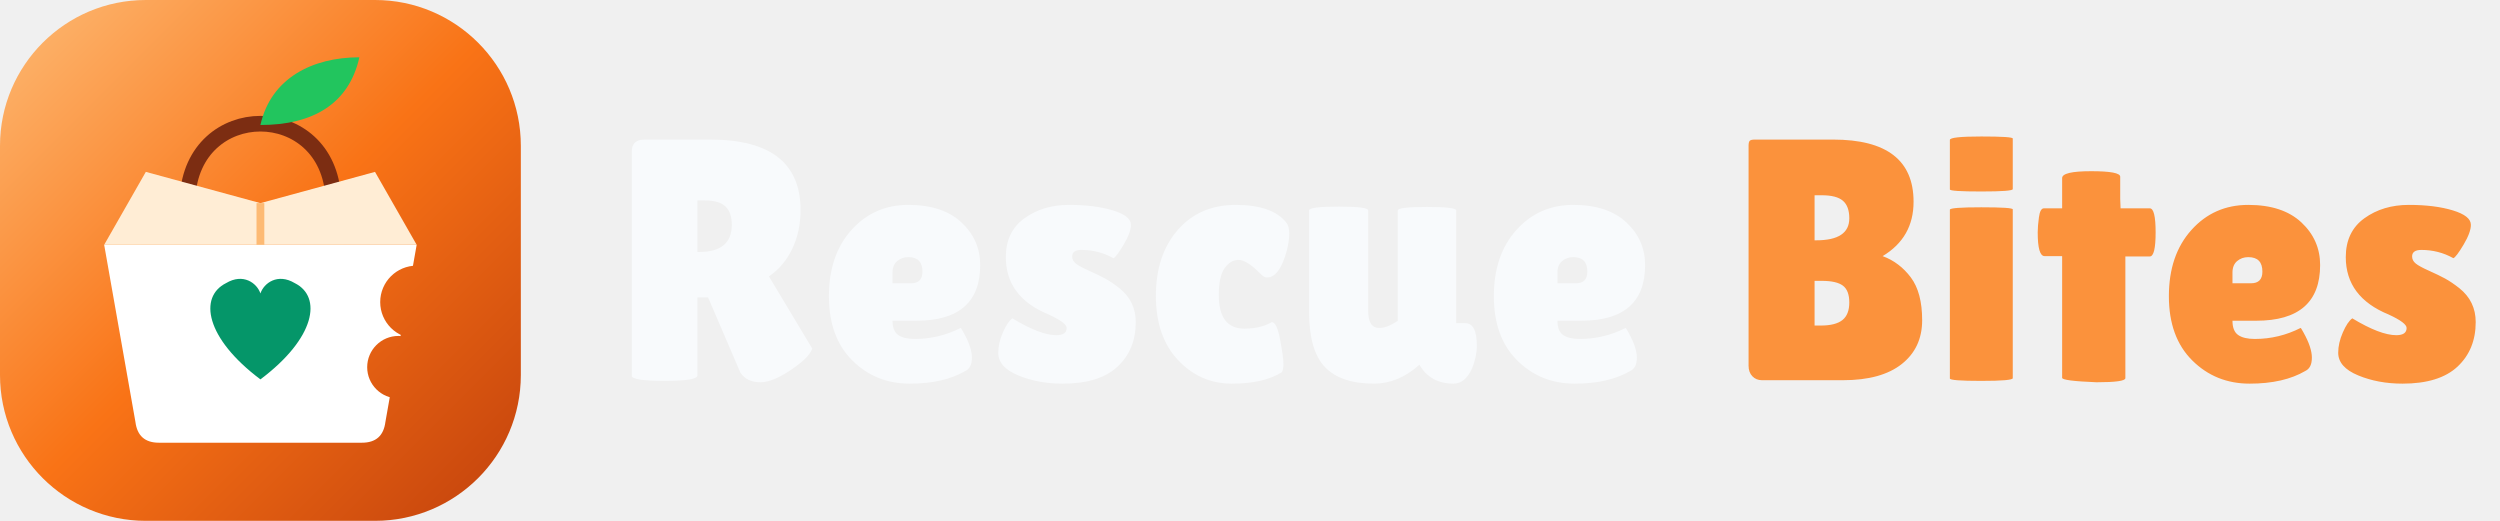
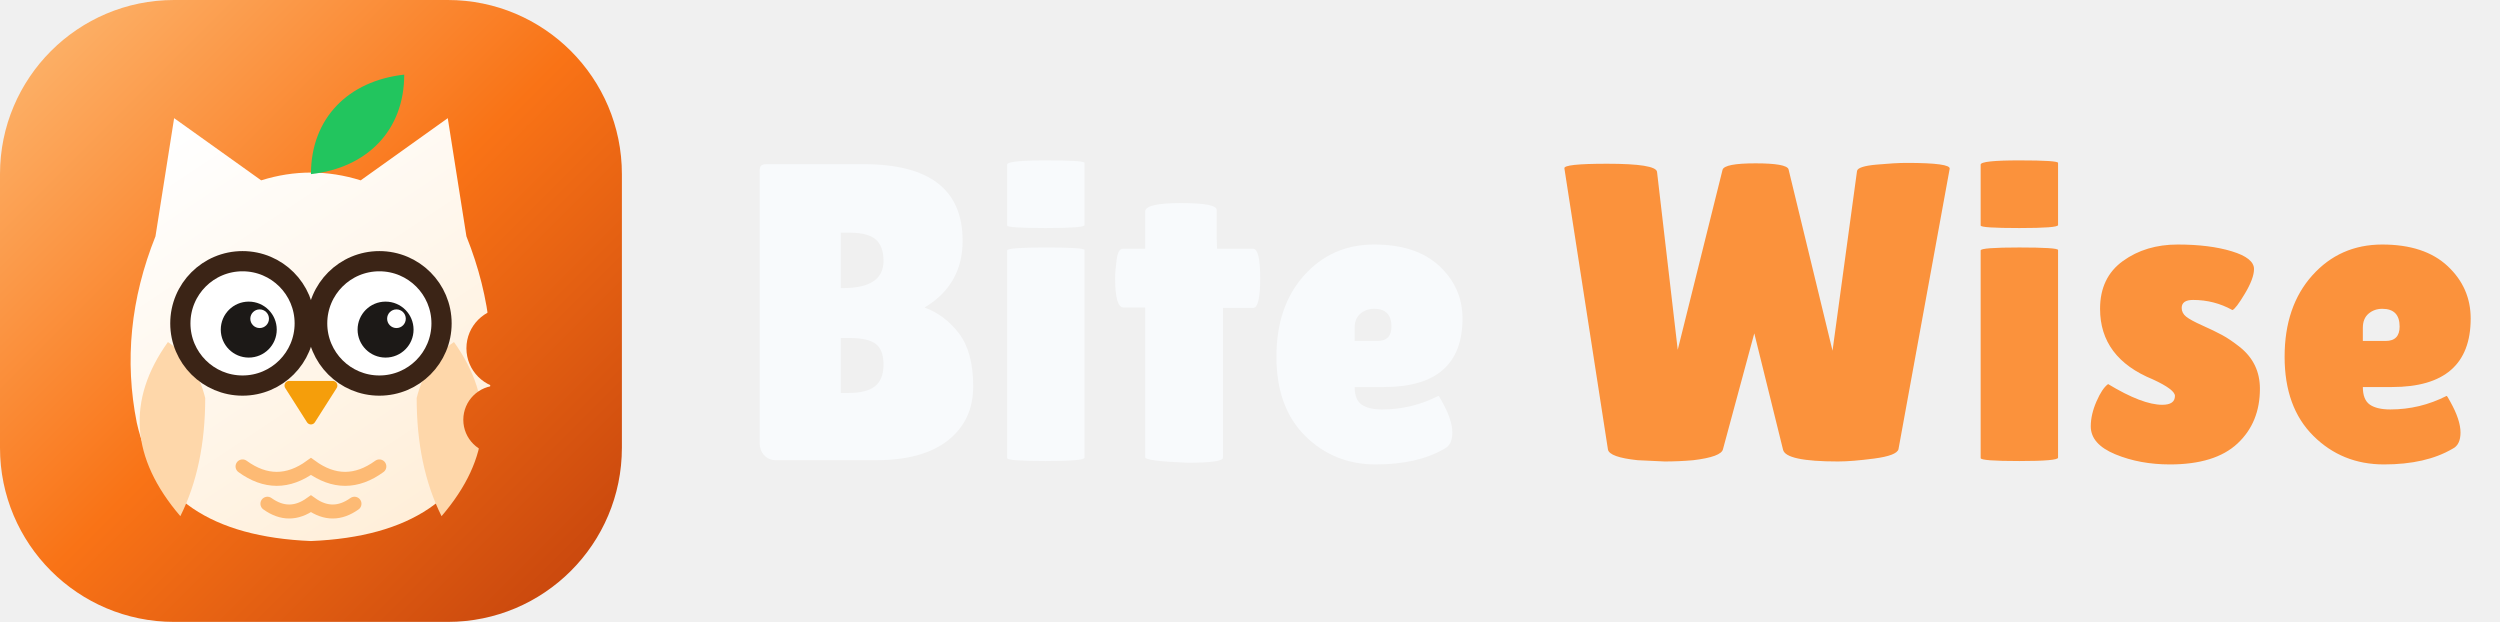
- <svg xmlns="http://www.w3.org/2000/svg" viewBox="0 0 960 200" role="img" aria-label="Rescue Bites">
+ <svg xmlns="http://www.w3.org/2000/svg" viewBox="0 0 804 200" role="img" aria-label="Bite Wise">
  <defs>
    <linearGradient id="logodarkcompactsvg-tile" x1="0" y1="0" x2="200" y2="200" gradientUnits="userSpaceOnUse">
      <stop offset="0" stop-color="#FDBA74" />
      <stop offset=".5" stop-color="#F97316" />
      <stop offset="1" stop-color="#C2410C" />
    </linearGradient>
+     <linearGradient id="logodarkcompactsvg-body" x1="60" y1="40" x2="150" y2="175" gradientUnits="userSpaceOnUse">
+       <stop offset="0" stop-color="#FFFFFF" />
+       <stop offset="1" stop-color="#FFEDD5" />
+     </linearGradient>
    <mask id="logodarkcompactsvg-bite" maskUnits="userSpaceOnUse" x="0" y="0" width="200" height="200">
      <rect width="200" height="200" fill="#fff" />
-       <circle cx="160" cy="116" r="14" fill="#000" />
-       <circle cx="153" cy="141" r="12" fill="#000" />
+       <circle cx="163" cy="112" r="13" fill="#000" />
+       <circle cx="160" cy="135" r="11" fill="#000" />
    </mask>
  </defs>
  <rect class="tile" width="200" height="200" rx="56" fill="url(#logodarkcompactsvg-tile)" />
  <g class="mark">
-     <path class="handle" d="M72 76 C 74 38, 126 38, 128 76" fill="none" stroke="#7C2D12" stroke-width="6" stroke-linecap="round" />
-     <path class="leaf" d="M100 48 C 104 30, 120 22, 138 22 C 134 40, 120 48, 100 48 Z" fill="#22C55E" />
-     <g class="box" mask="url(#logodarkcompactsvg-bite)">
-       <path d="M40 94 L160 94 L148 162 Q147 170 139 170 L61 170 Q53 170 52 162 Z" fill="#fff" />
-       <path d="M40 94 L56 66 L100 78 L144 66 L160 94 Z" fill="#FFEDD5" />
-       <path d="M100 78 L100 94" stroke="#FDBA74" stroke-width="3" />
+     <g class="body" mask="url(#logodarkcompactsvg-bite)">
+       <path d="M50 76 L56 38 L84 58 Q100 53 116 58 L144 38 L150 76 Q162 106 156 136 Q148 172 100 174 Q52 172 44 136 Q38 106 50 76 Z" fill="url(#logodarkcompactsvg-body)" />
+       <path d="M54 110 Q34 138 58 166 Q66 150 66 128 Q63 116 54 110 Z" fill="#FED7AA" />
+       <path d="M146 110 Q166 138 142 166 Q134 150 134 128 Q137 116 146 110 Z" fill="#FED7AA" />
+       <path d="M78 150 q11 8 22 0 q11 8 22 0 M86 162 q7 5 14 0 q7 5 14 0" fill="none" stroke="#FDBA74" stroke-width="4.5" stroke-linecap="round" />
    </g>
-     <g transform="translate(-32 -18) scale(1.32)">
-       <path class="heart" d="M100 124 C 84 112, 82 100, 90 96 C 95 93, 99 96, 100 99 C 101 96, 105 93, 110 96 C 118 100, 116 112, 100 124 Z" fill="#059669" />
+     <path class="leaf" d="M100 56 C 100 38, 112 26, 130 24 C 130 42, 118 54, 100 56 Z" fill="#22C55E" />
+     <g class="eyes">
+       <circle cx="78" cy="104" r="20" fill="#fff" stroke="#3B2416" stroke-width="6.5" />
+       <circle cx="122" cy="104" r="20" fill="#fff" stroke="#3B2416" stroke-width="6.5" />
+       <path d="M98 101 Q100 97 102 101" fill="none" stroke="#3B2416" stroke-width="5" stroke-linecap="round" />
+       <circle cx="80" cy="106" r="9" fill="#1C1917" />
+       <circle cx="124" cy="106" r="9" fill="#1C1917" />
+       <circle cx="83.5" cy="102.5" r="3" fill="#fff" />
+       <circle cx="127.5" cy="102.5" r="3" fill="#fff" />
    </g>
+     <path class="beak" d="M93 124 L107 124 L100 135 Z" fill="#F59E0B" stroke="#F59E0B" stroke-width="3" stroke-linejoin="round" />
  </g>
-   <path class="word1" d="M267.81 114.19L267.81 144.15Q267.81 146.26 255.27 146.26L255.27 146.26Q242.60 146.26 242.60 144.28L242.60 144.28L242.60 58.22Q242.60 53.60 247.48 53.60L247.48 53.60L272.70 53.60Q307.41 53.60 307.41 80.66L307.41 80.66Q307.41 88.84 304.24 95.51Q301.08 102.18 295.27 106.14L295.27 106.14L311.90 133.86Q310.84 137.02 305.04 141.12L305.04 141.12Q297.12 146.79 291.97 146.79Q286.82 146.79 284.31 143.10L284.31 143.10L271.90 114.19L267.81 114.19ZM270.58 76.96L267.81 76.96L267.81 96.76L268.47 96.76Q281.01 96.76 281.01 86.34L281.01 86.34Q281.01 81.58 278.57 79.27Q276.13 76.96 270.58 76.96L270.58 76.96ZM370.72 142.44L370.72 142.44Q362.40 147.32 349.33 147.32Q336.26 147.32 327.29 138.41Q318.31 129.50 318.31 113.73Q318.31 97.95 326.96 88.32Q335.60 78.68 348.80 78.68Q362.00 78.68 369.20 85.41Q376.39 92.14 376.39 101.78L376.39 101.78Q376.39 123.16 351.84 123.16L351.84 123.16L342.73 123.16Q342.73 127.12 344.91 128.64Q347.09 130.16 351.31 130.16L351.31 130.16Q360.55 130.16 368.87 125.94L368.87 125.94Q369 125.80 370.06 127.78L370.06 127.78Q373.22 133.46 373.22 137.35Q373.22 141.25 370.72 142.44ZM354.22 104.29L354.22 104.29Q354.22 98.74 348.80 98.74L348.80 98.74Q346.30 98.74 344.51 100.26Q342.73 101.78 342.73 104.68L342.73 104.68L342.73 108.78L349.86 108.78Q354.22 108.78 354.22 104.29ZM388.74 122.24L388.74 122.24Q399.44 128.71 405.64 128.71L405.64 128.71Q409.60 128.71 409.60 125.94L409.60 125.94Q409.60 123.96 402.74 120.79L402.74 120.79Q386.24 114.06 386.24 98.74L386.24 98.74Q386.24 88.98 393.36 83.83Q400.49 78.68 410.46 78.68Q420.42 78.68 427.35 80.79Q434.28 82.90 434.28 86.34L434.28 86.34Q434.28 89.24 431.45 93.99Q428.61 98.74 427.55 99.14L427.55 99.14Q421.88 95.97 415.28 95.97L415.28 95.97Q411.71 95.97 411.71 98.48L411.71 98.48Q411.71 100.06 413.10 101.19Q414.48 102.31 418.18 103.96Q421.88 105.61 424.32 106.93Q426.76 108.25 429.80 110.62L429.80 110.62Q436.13 115.64 436.13 123.69L436.13 123.69Q436.13 134.25 429.14 140.79Q422.14 147.32 408.02 147.32L408.02 147.32Q398.64 147.32 390.99 144.15Q383.33 140.98 383.33 135.44L383.33 135.44Q383.33 131.74 385.11 127.65Q386.90 123.56 388.74 122.24ZM468.02 113.26L468.02 113.26Q468.02 126.20 477.79 126.20L477.79 126.20Q484.12 126.20 488.35 123.69L488.35 123.69Q490.33 123.69 491.58 130.49Q492.84 137.29 492.84 139.73Q492.84 142.17 492.18 142.96L492.18 142.96Q485.18 147.32 473.04 147.32Q460.89 147.32 452.38 138.28Q443.86 129.24 443.86 113.59Q443.86 97.95 452.25 88.32Q460.63 78.68 474.55 78.68Q488.48 78.68 493.89 85.41L493.89 85.41Q495.08 86.86 495.08 89.70Q495.08 92.54 494.02 96.63L494.02 96.63Q491.65 105.08 487.82 106.40L487.82 106.40Q487.29 106.53 486.30 106.53Q485.31 106.53 483.86 104.95L483.86 104.95Q478.71 99.80 475.61 99.80Q472.51 99.80 470.26 102.97Q468.02 106.14 468.02 113.26ZM502.68 119.73L502.68 80.79Q502.68 79.34 514.03 79.34Q525.38 79.34 525.38 80.79L525.38 80.79L525.38 119.34Q525.38 125.94 529.61 125.94L529.61 125.94Q532.78 125.94 536.74 123.16L536.74 123.16L536.74 80.79Q536.74 79.47 547.96 79.47Q559.18 79.47 559.18 80.79L559.18 80.79L559.18 124.09L562.61 124.09Q567.10 124.09 567.10 132.67L567.10 132.67Q567.10 137.02 565.25 141.51L565.25 141.51Q562.61 147.32 558.12 147.32L558.12 147.32Q549.28 147.32 545.05 140.06L545.05 140.06L544.92 140.19Q536.87 147.32 527.63 147.32L527.63 147.32Q514.82 147.32 508.75 140.92Q502.68 134.52 502.68 119.73L502.68 119.73ZM626.04 142.44L626.04 142.44Q617.73 147.32 604.66 147.32Q591.59 147.32 582.62 138.41Q573.64 129.50 573.64 113.73Q573.64 97.95 582.29 88.32Q590.93 78.68 604.13 78.68Q617.33 78.68 624.53 85.41Q631.72 92.14 631.72 101.78L631.72 101.78Q631.72 123.16 607.17 123.16L607.17 123.16L598.06 123.16Q598.06 127.12 600.24 128.64Q602.42 130.16 606.64 130.16L606.64 130.16Q615.88 130.16 624.20 125.94L624.20 125.94Q624.33 125.80 625.38 127.78L625.38 127.78Q628.55 133.46 628.55 137.35Q628.55 141.25 626.04 142.44ZM609.54 104.29L609.54 104.29Q609.54 98.74 604.13 98.74L604.13 98.74Q601.62 98.74 599.84 100.26Q598.06 101.78 598.06 104.68L598.06 104.68L598.06 108.78L605.19 108.78Q609.54 108.78 609.54 104.29Z" fill="#F8FAFC" />
-   <path class="word2" d="M734.81 77.49L734.81 77.49Q734.81 91.22 722.93 98.35L722.93 98.35Q729.40 100.72 733.76 106.53Q738.11 112.34 738.11 122.97Q738.11 133.59 730.26 139.80Q722.40 146 707.75 146L707.75 146L676.60 146Q674.36 146 672.90 144.48Q671.45 142.96 671.45 140.46L671.45 140.46L671.45 55.98Q671.45 54.52 671.91 54.06Q672.38 53.60 673.83 53.60L673.83 53.60L703.92 53.60Q734.81 53.60 734.81 77.49ZM699.57 74.98L696.80 74.98L696.80 92.28L697.46 92.28Q710.13 92.28 710.13 83.83L710.13 83.83Q710.13 79.21 707.69 77.10Q705.24 74.98 699.57 74.98L699.57 74.98ZM699.57 107.85L696.80 107.85L696.80 125.01L699.17 125.01Q704.85 125.01 707.49 122.90Q710.13 120.79 710.13 116.17Q710.13 111.55 707.69 109.70Q705.24 107.85 699.57 107.85L699.57 107.85ZM772.90 80.40L772.90 145.21Q772.90 146.26 760.83 146.26Q748.75 146.26 748.75 145.34L748.75 145.34L748.75 80.53Q748.75 79.60 760.83 79.60Q772.90 79.60 772.90 80.40L772.90 80.40ZM772.90 53.20L772.90 72.61Q772.90 73.53 760.83 73.53Q748.75 73.53 748.75 72.74L748.75 72.74L748.75 53.73Q748.75 52.41 760.83 52.41Q772.90 52.41 772.90 53.20L772.90 53.20ZM816.14 98.48L816.14 145.21Q816.14 146.79 805.06 146.79L805.06 146.79Q791.86 146.26 791.86 145.08L791.86 145.08L791.86 98.35L785.12 98.35Q782.48 98.35 782.48 89.24L782.48 89.24Q782.48 86.86 782.95 83.43Q783.41 80 784.86 80L784.86 80L791.86 80L791.86 68.38Q791.86 65.74 803.01 65.74Q814.16 65.74 814.16 67.86L814.16 67.86L814.16 76.30L814.30 80L825.52 80Q827.76 80 827.76 89.24Q827.76 98.48 825.52 98.48L825.52 98.48L816.14 98.48ZM885.26 142.44L885.26 142.44Q876.94 147.32 863.87 147.32Q850.80 147.32 841.83 138.41Q832.85 129.50 832.85 113.73Q832.85 97.95 841.50 88.32Q850.14 78.68 863.34 78.68Q876.54 78.68 883.74 85.41Q890.93 92.14 890.93 101.78L890.93 101.78Q890.93 123.16 866.38 123.16L866.38 123.16L857.27 123.16Q857.27 127.12 859.45 128.64Q861.63 130.16 865.85 130.16L865.85 130.16Q875.09 130.16 883.41 125.94L883.41 125.94Q883.54 125.80 884.60 127.78L884.60 127.78Q887.76 133.46 887.76 137.35Q887.76 141.25 885.26 142.44ZM868.76 104.29L868.76 104.29Q868.76 98.74 863.34 98.74L863.34 98.74Q860.84 98.74 859.05 100.26Q857.27 101.78 857.27 104.68L857.27 104.68L857.27 108.78L864.40 108.78Q868.76 108.78 868.76 104.29ZM903.28 122.24L903.28 122.24Q913.98 128.71 920.18 128.71L920.18 128.71Q924.14 128.71 924.14 125.94L924.14 125.94Q924.14 123.96 917.28 120.79L917.28 120.79Q900.78 114.06 900.78 98.74L900.78 98.74Q900.78 88.98 907.90 83.83Q915.03 78.68 925.00 78.68Q934.96 78.68 941.89 80.79Q948.82 82.90 948.82 86.34L948.82 86.34Q948.82 89.24 945.99 93.99Q943.15 98.74 942.09 99.14L942.09 99.14Q936.42 95.97 929.82 95.97L929.82 95.97Q926.25 95.97 926.25 98.48L926.25 98.48Q926.25 100.06 927.64 101.19Q929.02 102.31 932.72 103.96Q936.42 105.61 938.86 106.93Q941.30 108.25 944.34 110.62L944.34 110.62Q950.67 115.64 950.67 123.69L950.67 123.69Q950.67 134.25 943.68 140.79Q936.68 147.32 922.56 147.32L922.56 147.32Q913.18 147.32 905.53 144.15Q897.87 140.98 897.87 135.44L897.87 135.44Q897.87 131.74 899.65 127.65Q901.44 123.56 903.28 122.24Z" fill="#FB923C" />
+   <path class="word1" d="M309.58 77.42L309.58 77.42Q309.58 91.56 297.34 98.90L297.34 98.90Q304 101.35 308.49 107.34Q312.98 113.32 312.98 124.27Q312.98 135.22 304.88 141.61Q296.79 148 281.70 148L281.70 148L249.60 148Q247.29 148 245.79 146.44Q244.30 144.87 244.30 142.29L244.30 142.29L244.30 55.25Q244.30 53.75 244.77 53.28Q245.25 52.80 246.74 52.80L246.74 52.80L277.75 52.80Q309.58 52.80 309.58 77.42ZM273.26 74.83L270.41 74.83L270.41 92.65L271.09 92.65Q284.14 92.65 284.14 83.94L284.14 83.94Q284.14 79.18 281.63 77.01Q279.11 74.83 273.26 74.83L273.26 74.83ZM273.26 108.70L270.41 108.70L270.41 126.38L272.86 126.38Q278.70 126.38 281.42 124.20Q284.14 122.02 284.14 117.26Q284.14 112.50 281.63 110.60Q279.11 108.70 273.26 108.70L273.26 108.70ZM348.79 80.41L348.79 147.18Q348.79 148.27 336.35 148.27Q323.90 148.27 323.90 147.32L323.90 147.32L323.90 80.54Q323.90 79.59 336.35 79.59Q348.79 79.59 348.79 80.41L348.79 80.41ZM348.79 52.39L348.79 72.38Q348.79 73.34 336.35 73.34Q323.90 73.34 323.90 72.52L323.90 72.52L323.90 52.94Q323.90 51.58 336.35 51.58Q348.79 51.58 348.79 52.39L348.79 52.39ZM393.31 99.04L393.31 147.18Q393.31 148.82 381.89 148.82L381.89 148.82Q368.29 148.27 368.29 147.05L368.29 147.05L368.29 98.90L361.35 98.90Q358.63 98.90 358.63 89.52L358.63 89.52Q358.63 87.07 359.11 83.54Q359.58 80 361.08 80L361.08 80L368.29 80L368.29 68.03Q368.29 65.31 379.78 65.31Q391.27 65.31 391.27 67.49L391.27 67.49L391.27 76.19L391.41 80L402.97 80Q405.28 80 405.28 89.52Q405.28 99.04 402.97 99.04L402.97 99.04L393.31 99.04ZM464.49 144.33L464.49 144.33Q455.92 149.36 442.46 149.36Q428.99 149.36 419.74 140.18Q410.50 131 410.50 114.75Q410.50 98.50 419.40 88.57Q428.31 78.64 441.91 78.64Q455.51 78.64 462.92 85.58Q470.34 92.51 470.34 102.44L470.34 102.44Q470.34 124.47 445.04 124.47L445.04 124.47L435.66 124.47Q435.66 128.55 437.90 130.12Q440.14 131.68 444.50 131.68L444.50 131.68Q454.02 131.68 462.58 127.33L462.58 127.33Q462.72 127.19 463.81 129.23L463.81 129.23Q467.07 135.08 467.07 139.09Q467.07 143.10 464.49 144.33ZM447.49 105.02L447.49 105.02Q447.49 99.31 441.91 99.31L441.91 99.31Q439.33 99.31 437.49 100.88Q435.66 102.44 435.66 105.43L435.66 105.43L435.66 109.65L443 109.65Q447.49 109.65 447.49 105.02Z" fill="#F8FAFC" />
+   <path class="word2" d="M517.12 144.60L503.11 54.16Q502.70 52.66 516.85 52.66L516.85 52.66Q532.49 52.66 532.90 55.25L532.90 55.25L539.56 112.50L553.98 54.57Q554.66 52.53 564.58 52.53Q574.51 52.53 575.19 54.43L575.19 54.43L589.34 112.78L597.22 54.98Q597.50 53.48 603.48 52.94Q609.46 52.39 613.14 52.39L613.14 52.39Q627.42 52.39 627.01 54.30L627.01 54.30L610.55 144.46Q610.01 146.50 602.80 147.46Q595.59 148.41 591.10 148.41L591.10 148.41Q574.24 148.41 573.42 144.60L573.42 144.60L564.18 107.20L554.11 144.46Q553.57 146.91 544.59 148L544.59 148Q539.97 148.41 535.34 148.41L535.34 148.41L526.64 148Q517.66 147.05 517.12 144.60L517.12 144.60ZM661.87 80.41L661.87 147.18Q661.87 148.27 649.43 148.27Q636.98 148.27 636.98 147.32L636.98 147.32L636.98 80.54Q636.98 79.59 649.43 79.59Q661.87 79.59 661.87 80.41L661.87 80.41ZM661.87 52.39L661.87 72.38Q661.87 73.34 649.43 73.34Q636.98 73.34 636.98 72.52L636.98 72.52L636.98 52.94Q636.98 51.58 649.43 51.58Q661.87 51.58 661.87 52.39L661.87 52.39ZM677.97 123.52L677.97 123.52Q688.98 130.18 695.38 130.18L695.38 130.18Q699.46 130.18 699.46 127.33L699.46 127.33Q699.46 125.29 692.38 122.02L692.38 122.02Q675.38 115.09 675.38 99.31L675.38 99.31Q675.38 89.25 682.73 83.94Q690.07 78.64 700.34 78.64Q710.61 78.64 717.75 80.82Q724.89 82.99 724.89 86.53L724.89 86.53Q724.89 89.52 721.96 94.42Q719.04 99.31 717.95 99.72L717.95 99.72Q712.10 96.46 705.30 96.46L705.30 96.46Q701.63 96.46 701.63 99.04L701.63 99.04Q701.63 100.67 703.06 101.83Q704.49 102.98 708.30 104.68Q712.10 106.38 714.62 107.74Q717.14 109.10 720.26 111.55L720.26 111.55Q726.79 116.72 726.79 125.02L726.79 125.02Q726.79 135.90 719.58 142.63Q712.38 149.36 697.82 149.36L697.82 149.36Q688.17 149.36 680.28 146.10Q672.39 142.83 672.39 137.12L672.39 137.12Q672.39 133.31 674.23 129.10Q676.06 124.88 677.97 123.52ZM788.72 144.33L788.72 144.33Q780.15 149.36 766.69 149.36Q753.22 149.36 743.98 140.18Q734.73 131 734.73 114.75Q734.73 98.50 743.64 88.57Q752.54 78.64 766.14 78.64Q779.74 78.64 787.16 85.58Q794.57 92.51 794.57 102.44L794.57 102.44Q794.57 124.47 769.27 124.47L769.27 124.47L759.89 124.47Q759.89 128.55 762.13 130.12Q764.38 131.68 768.73 131.68L768.73 131.68Q778.25 131.68 786.82 127.33L786.82 127.33Q786.95 127.19 788.04 129.23L788.04 129.23Q791.30 135.08 791.30 139.09Q791.30 143.10 788.72 144.33ZM771.72 105.02L771.72 105.02Q771.72 99.31 766.14 99.31L766.14 99.31Q763.56 99.31 761.72 100.88Q759.89 102.44 759.89 105.43L759.89 105.43L759.89 109.65L767.23 109.65Q771.72 109.65 771.72 105.02Z" fill="#FB923C" />
</svg>
